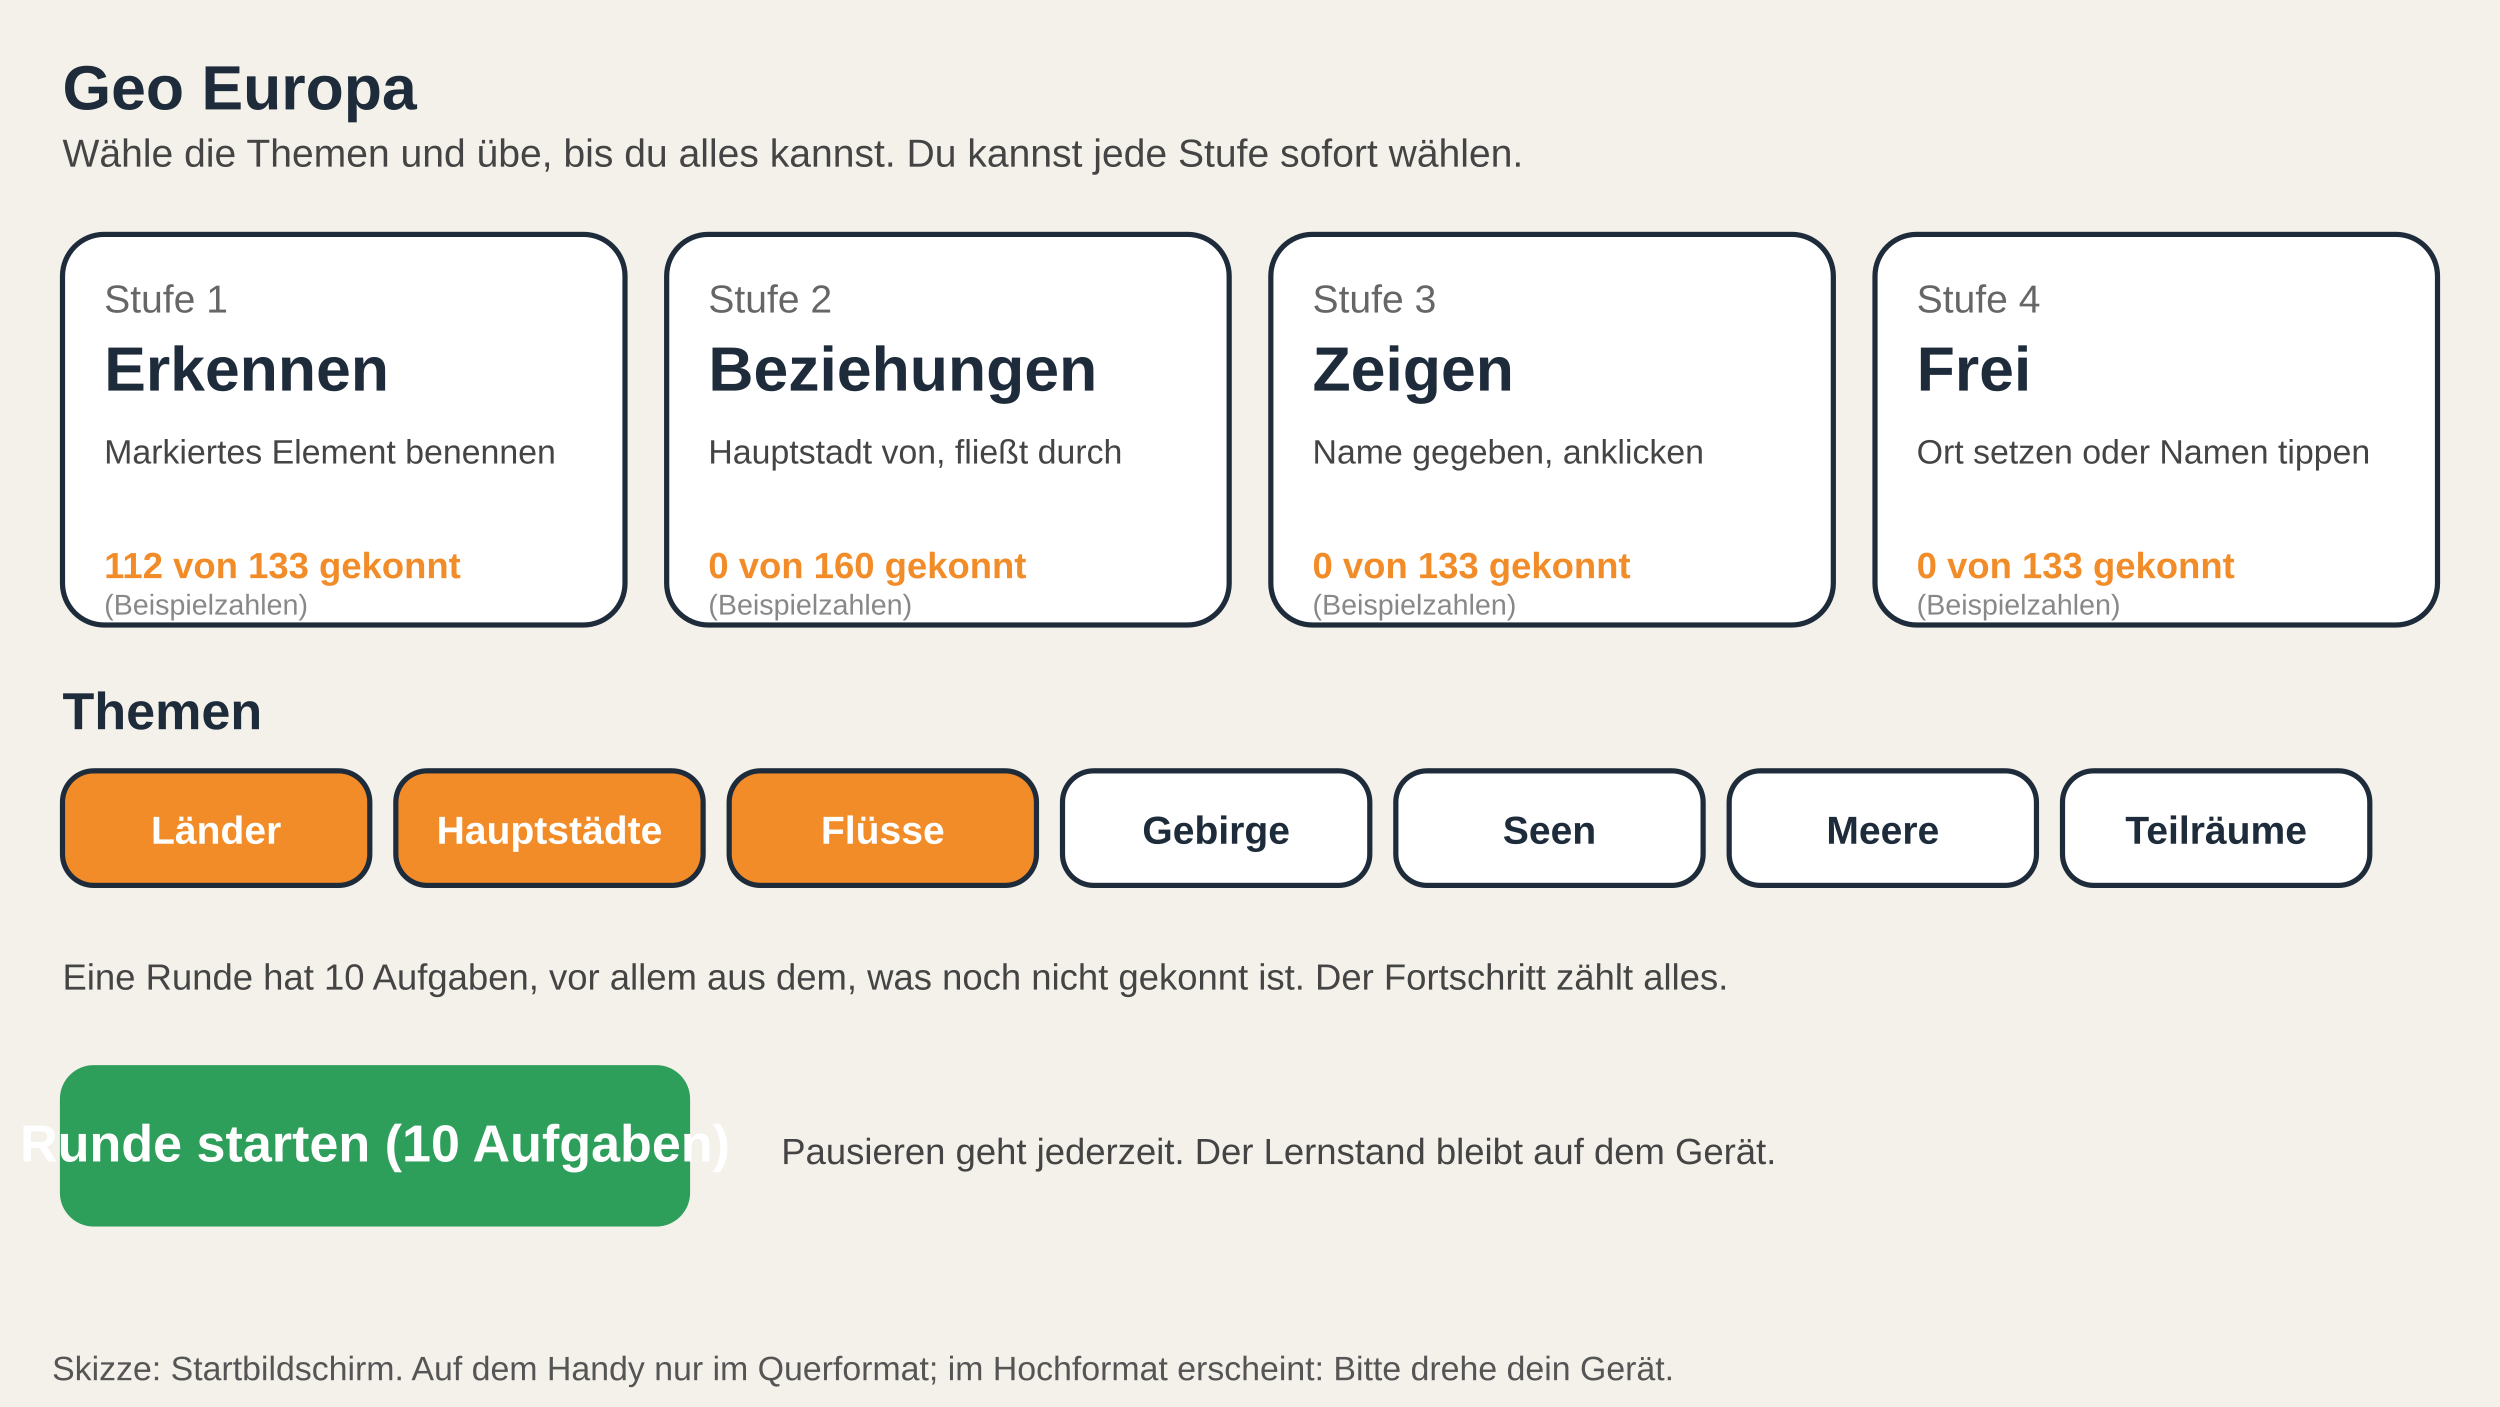
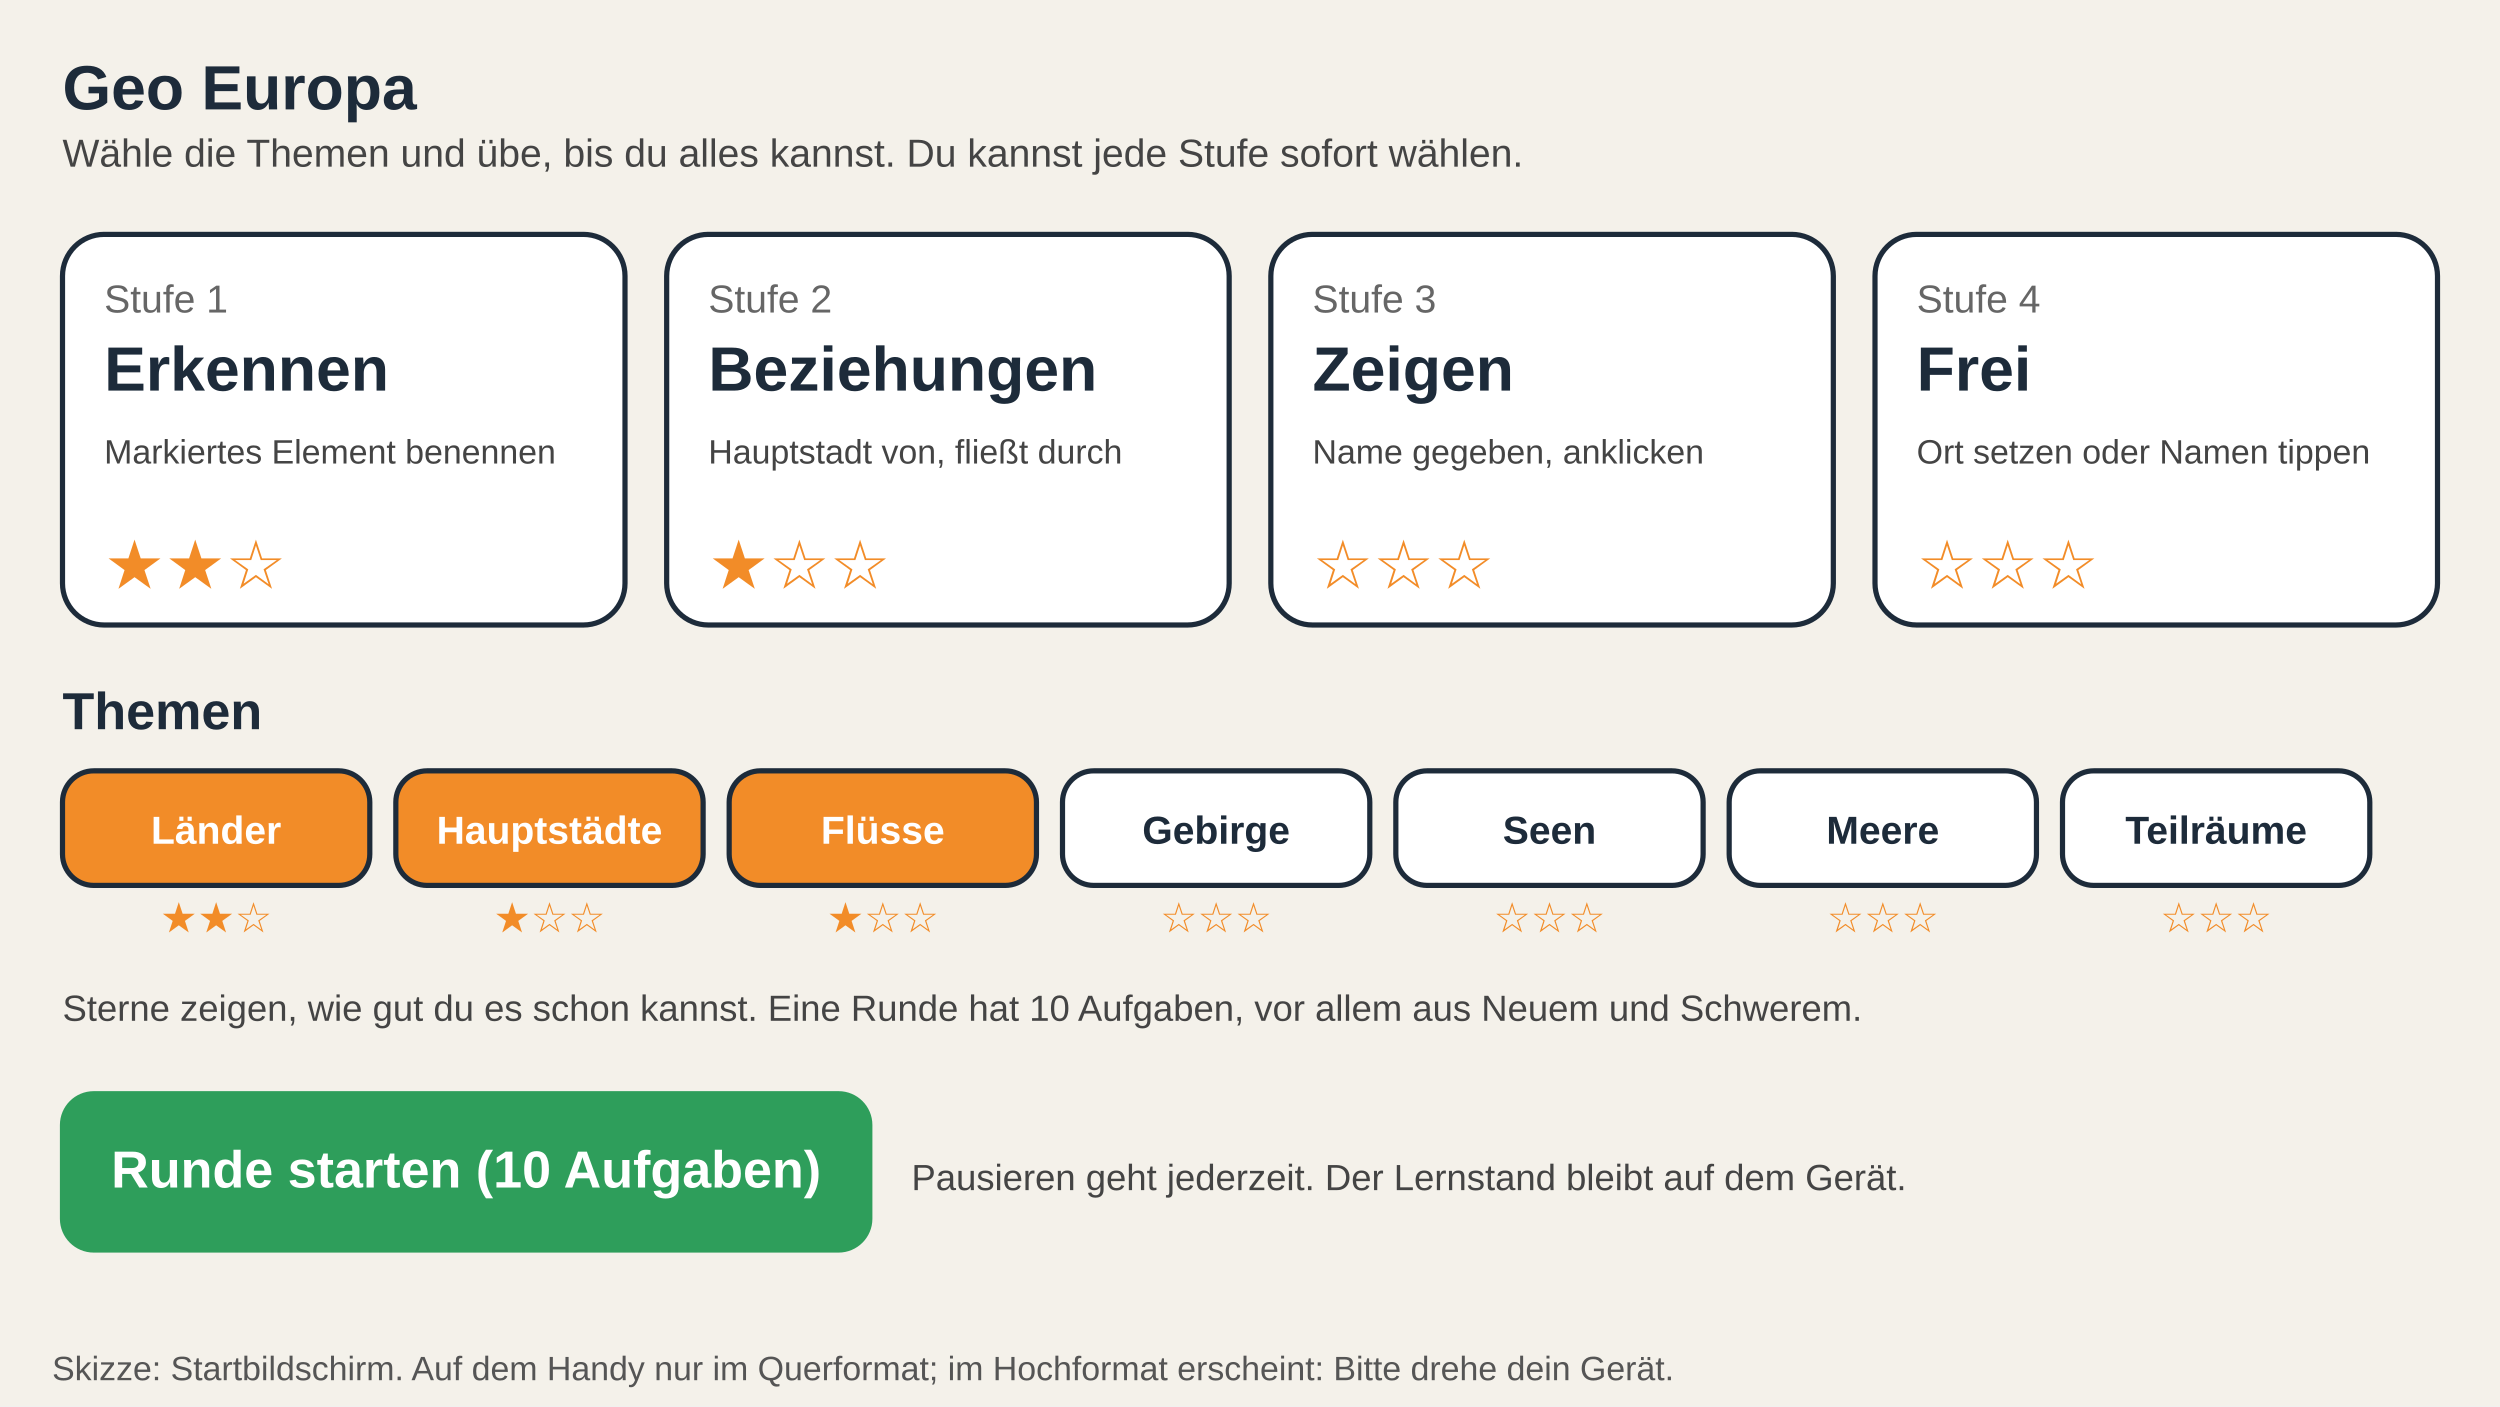
<svg xmlns="http://www.w3.org/2000/svg" viewBox="0 0 960 540" width="960" height="540" font-family="Arial,sans-serif">
  <rect width="960" height="540" fill="#f4f1ea" />
  <text x="24" y="42" font-size="24" font-weight="bold" fill="#1d2b3a" text-anchor="start">Geo Europa</text>
  <text x="24" y="64" font-size="15" font-weight="normal" fill="#444" text-anchor="start">Wähle die Themen und übe, bis du alles kannst. Du kannst jede Stufe sofort wählen.</text>
  <rect x="24" y="90" width="216" height="150" rx="16" fill="#fff" stroke="#1d2b3a" stroke-width="2" />
  <text x="40" y="120" font-size="15" font-weight="normal" fill="#666" text-anchor="start">Stufe 1</text>
  <text x="40" y="150" font-size="24" font-weight="bold" fill="#1d2b3a" text-anchor="start">Erkennen</text>
  <text x="40" y="178" font-size="13" font-weight="normal" fill="#444" text-anchor="start">Markiertes Element benennen</text>
  <text x="40" y="196" font-size="13" font-weight="normal" fill="#444" text-anchor="start" />
-   <text x="40" y="222" font-size="14" font-weight="bold" fill="#f28c28" text-anchor="start">112 von 133 gekonnt</text>
-   <text x="40" y="236" font-size="11" font-weight="normal" fill="#888" text-anchor="start">(Beispielzahlen)</text>
+   <text x="40" y="226" font-size="26" font-weight="normal" fill="#f28c28" text-anchor="start">★★☆</text>
  <rect x="256" y="90" width="216" height="150" rx="16" fill="#fff" stroke="#1d2b3a" stroke-width="2" />
  <text x="272" y="120" font-size="15" font-weight="normal" fill="#666" text-anchor="start">Stufe 2</text>
  <text x="272" y="150" font-size="24" font-weight="bold" fill="#1d2b3a" text-anchor="start">Beziehungen</text>
  <text x="272" y="178" font-size="13" font-weight="normal" fill="#444" text-anchor="start">Hauptstadt von, fließt durch</text>
  <text x="272" y="196" font-size="13" font-weight="normal" fill="#444" text-anchor="start" />
-   <text x="272" y="222" font-size="14" font-weight="bold" fill="#f28c28" text-anchor="start">0 von 160 gekonnt</text>
-   <text x="272" y="236" font-size="11" font-weight="normal" fill="#888" text-anchor="start">(Beispielzahlen)</text>
+   <text x="272" y="226" font-size="26" font-weight="normal" fill="#f28c28" text-anchor="start">★☆☆</text>
  <rect x="488" y="90" width="216" height="150" rx="16" fill="#fff" stroke="#1d2b3a" stroke-width="2" />
  <text x="504" y="120" font-size="15" font-weight="normal" fill="#666" text-anchor="start">Stufe 3</text>
  <text x="504" y="150" font-size="24" font-weight="bold" fill="#1d2b3a" text-anchor="start">Zeigen</text>
  <text x="504" y="178" font-size="13" font-weight="normal" fill="#444" text-anchor="start">Name gegeben, anklicken</text>
  <text x="504" y="196" font-size="13" font-weight="normal" fill="#444" text-anchor="start" />
-   <text x="504" y="222" font-size="14" font-weight="bold" fill="#f28c28" text-anchor="start">0 von 133 gekonnt</text>
-   <text x="504" y="236" font-size="11" font-weight="normal" fill="#888" text-anchor="start">(Beispielzahlen)</text>
+   <text x="504" y="226" font-size="26" font-weight="normal" fill="#f28c28" text-anchor="start">☆☆☆</text>
  <rect x="720" y="90" width="216" height="150" rx="16" fill="#fff" stroke="#1d2b3a" stroke-width="2" />
  <text x="736" y="120" font-size="15" font-weight="normal" fill="#666" text-anchor="start">Stufe 4</text>
  <text x="736" y="150" font-size="24" font-weight="bold" fill="#1d2b3a" text-anchor="start">Frei</text>
  <text x="736" y="178" font-size="13" font-weight="normal" fill="#444" text-anchor="start">Ort setzen oder Namen tippen</text>
  <text x="736" y="196" font-size="13" font-weight="normal" fill="#444" text-anchor="start" />
-   <text x="736" y="222" font-size="14" font-weight="bold" fill="#f28c28" text-anchor="start">0 von 133 gekonnt</text>
-   <text x="736" y="236" font-size="11" font-weight="normal" fill="#888" text-anchor="start">(Beispielzahlen)</text>
+   <text x="736" y="226" font-size="26" font-weight="normal" fill="#f28c28" text-anchor="start">☆☆☆</text>
  <text x="24" y="280" font-size="20" font-weight="bold" fill="#1d2b3a" text-anchor="start">Themen</text>
  <rect x="24" y="296" width="118" height="44" rx="12" fill="#f28c28" stroke="#1d2b3a" stroke-width="2" />
  <text x="83.0" y="324.0" font-size="15" font-weight="bold" fill="#fff" text-anchor="middle">Länder</text>
+   <text x="83" y="358" font-size="16" font-weight="normal" fill="#f28c28" text-anchor="middle">★★☆</text>
  <rect x="152" y="296" width="118" height="44" rx="12" fill="#f28c28" stroke="#1d2b3a" stroke-width="2" />
  <text x="211.0" y="324.0" font-size="15" font-weight="bold" fill="#fff" text-anchor="middle">Hauptstädte</text>
+   <text x="211" y="358" font-size="16" font-weight="normal" fill="#f28c28" text-anchor="middle">★☆☆</text>
  <rect x="280" y="296" width="118" height="44" rx="12" fill="#f28c28" stroke="#1d2b3a" stroke-width="2" />
  <text x="339.0" y="324.0" font-size="15" font-weight="bold" fill="#fff" text-anchor="middle">Flüsse</text>
+   <text x="339" y="358" font-size="16" font-weight="normal" fill="#f28c28" text-anchor="middle">★☆☆</text>
  <rect x="408" y="296" width="118" height="44" rx="12" fill="#fff" stroke="#1d2b3a" stroke-width="2" />
  <text x="467.0" y="324.0" font-size="15" font-weight="bold" fill="#1d2b3a" text-anchor="middle">Gebirge</text>
+   <text x="467" y="358" font-size="16" font-weight="normal" fill="#f28c28" text-anchor="middle">☆☆☆</text>
  <rect x="536" y="296" width="118" height="44" rx="12" fill="#fff" stroke="#1d2b3a" stroke-width="2" />
  <text x="595.0" y="324.0" font-size="15" font-weight="bold" fill="#1d2b3a" text-anchor="middle">Seen</text>
+   <text x="595" y="358" font-size="16" font-weight="normal" fill="#f28c28" text-anchor="middle">☆☆☆</text>
  <rect x="664" y="296" width="118" height="44" rx="12" fill="#fff" stroke="#1d2b3a" stroke-width="2" />
  <text x="723.0" y="324.0" font-size="15" font-weight="bold" fill="#1d2b3a" text-anchor="middle">Meere</text>
+   <text x="723" y="358" font-size="16" font-weight="normal" fill="#f28c28" text-anchor="middle">☆☆☆</text>
  <rect x="792" y="296" width="118" height="44" rx="12" fill="#fff" stroke="#1d2b3a" stroke-width="2" />
  <text x="851.0" y="324.0" font-size="15" font-weight="bold" fill="#1d2b3a" text-anchor="middle">Teilräume</text>
-   <text x="24" y="380" font-size="14" font-weight="normal" fill="#444" text-anchor="start">Eine Runde hat 10 Aufgaben, vor allem aus dem, was noch nicht gekonnt ist. Der Fortschritt zählt alles.</text>
-   <rect x="24" y="410" width="240" height="60" rx="12" fill="#2e9e5b" stroke="#2e9e5b" stroke-width="2" />
-   <text x="144.0" y="446.0" font-size="20" font-weight="bold" fill="#fff" text-anchor="middle">Runde starten (10 Aufgaben)</text>
-   <text x="300" y="447" font-size="14" font-weight="normal" fill="#444" text-anchor="start">Pausieren geht jederzeit. Der Lernstand bleibt auf dem Gerät.</text>
+   <text x="851" y="358" font-size="16" font-weight="normal" fill="#f28c28" text-anchor="middle">☆☆☆</text>
+   <text x="24" y="392" font-size="14" font-weight="normal" fill="#444" text-anchor="start">Sterne zeigen, wie gut du es schon kannst. Eine Runde hat 10 Aufgaben, vor allem aus Neuem und Schwerem.</text>
+   <rect x="24" y="420" width="310" height="60" rx="12" fill="#2e9e5b" stroke="#2e9e5b" stroke-width="2" />
+   <text x="179.0" y="456.0" font-size="20" font-weight="bold" fill="#fff" text-anchor="middle">Runde starten (10 Aufgaben)</text>
+   <text x="350" y="457" font-size="14" font-weight="normal" fill="#444" text-anchor="start">Pausieren geht jederzeit. Der Lernstand bleibt auf dem Gerät.</text>
  <text x="20" y="530" font-size="13" font-weight="normal" fill="#555" text-anchor="start">Skizze: Startbildschirm. Auf dem Handy nur im Querformat; im Hochformat erscheint: Bitte drehe dein Gerät.</text>
</svg>
